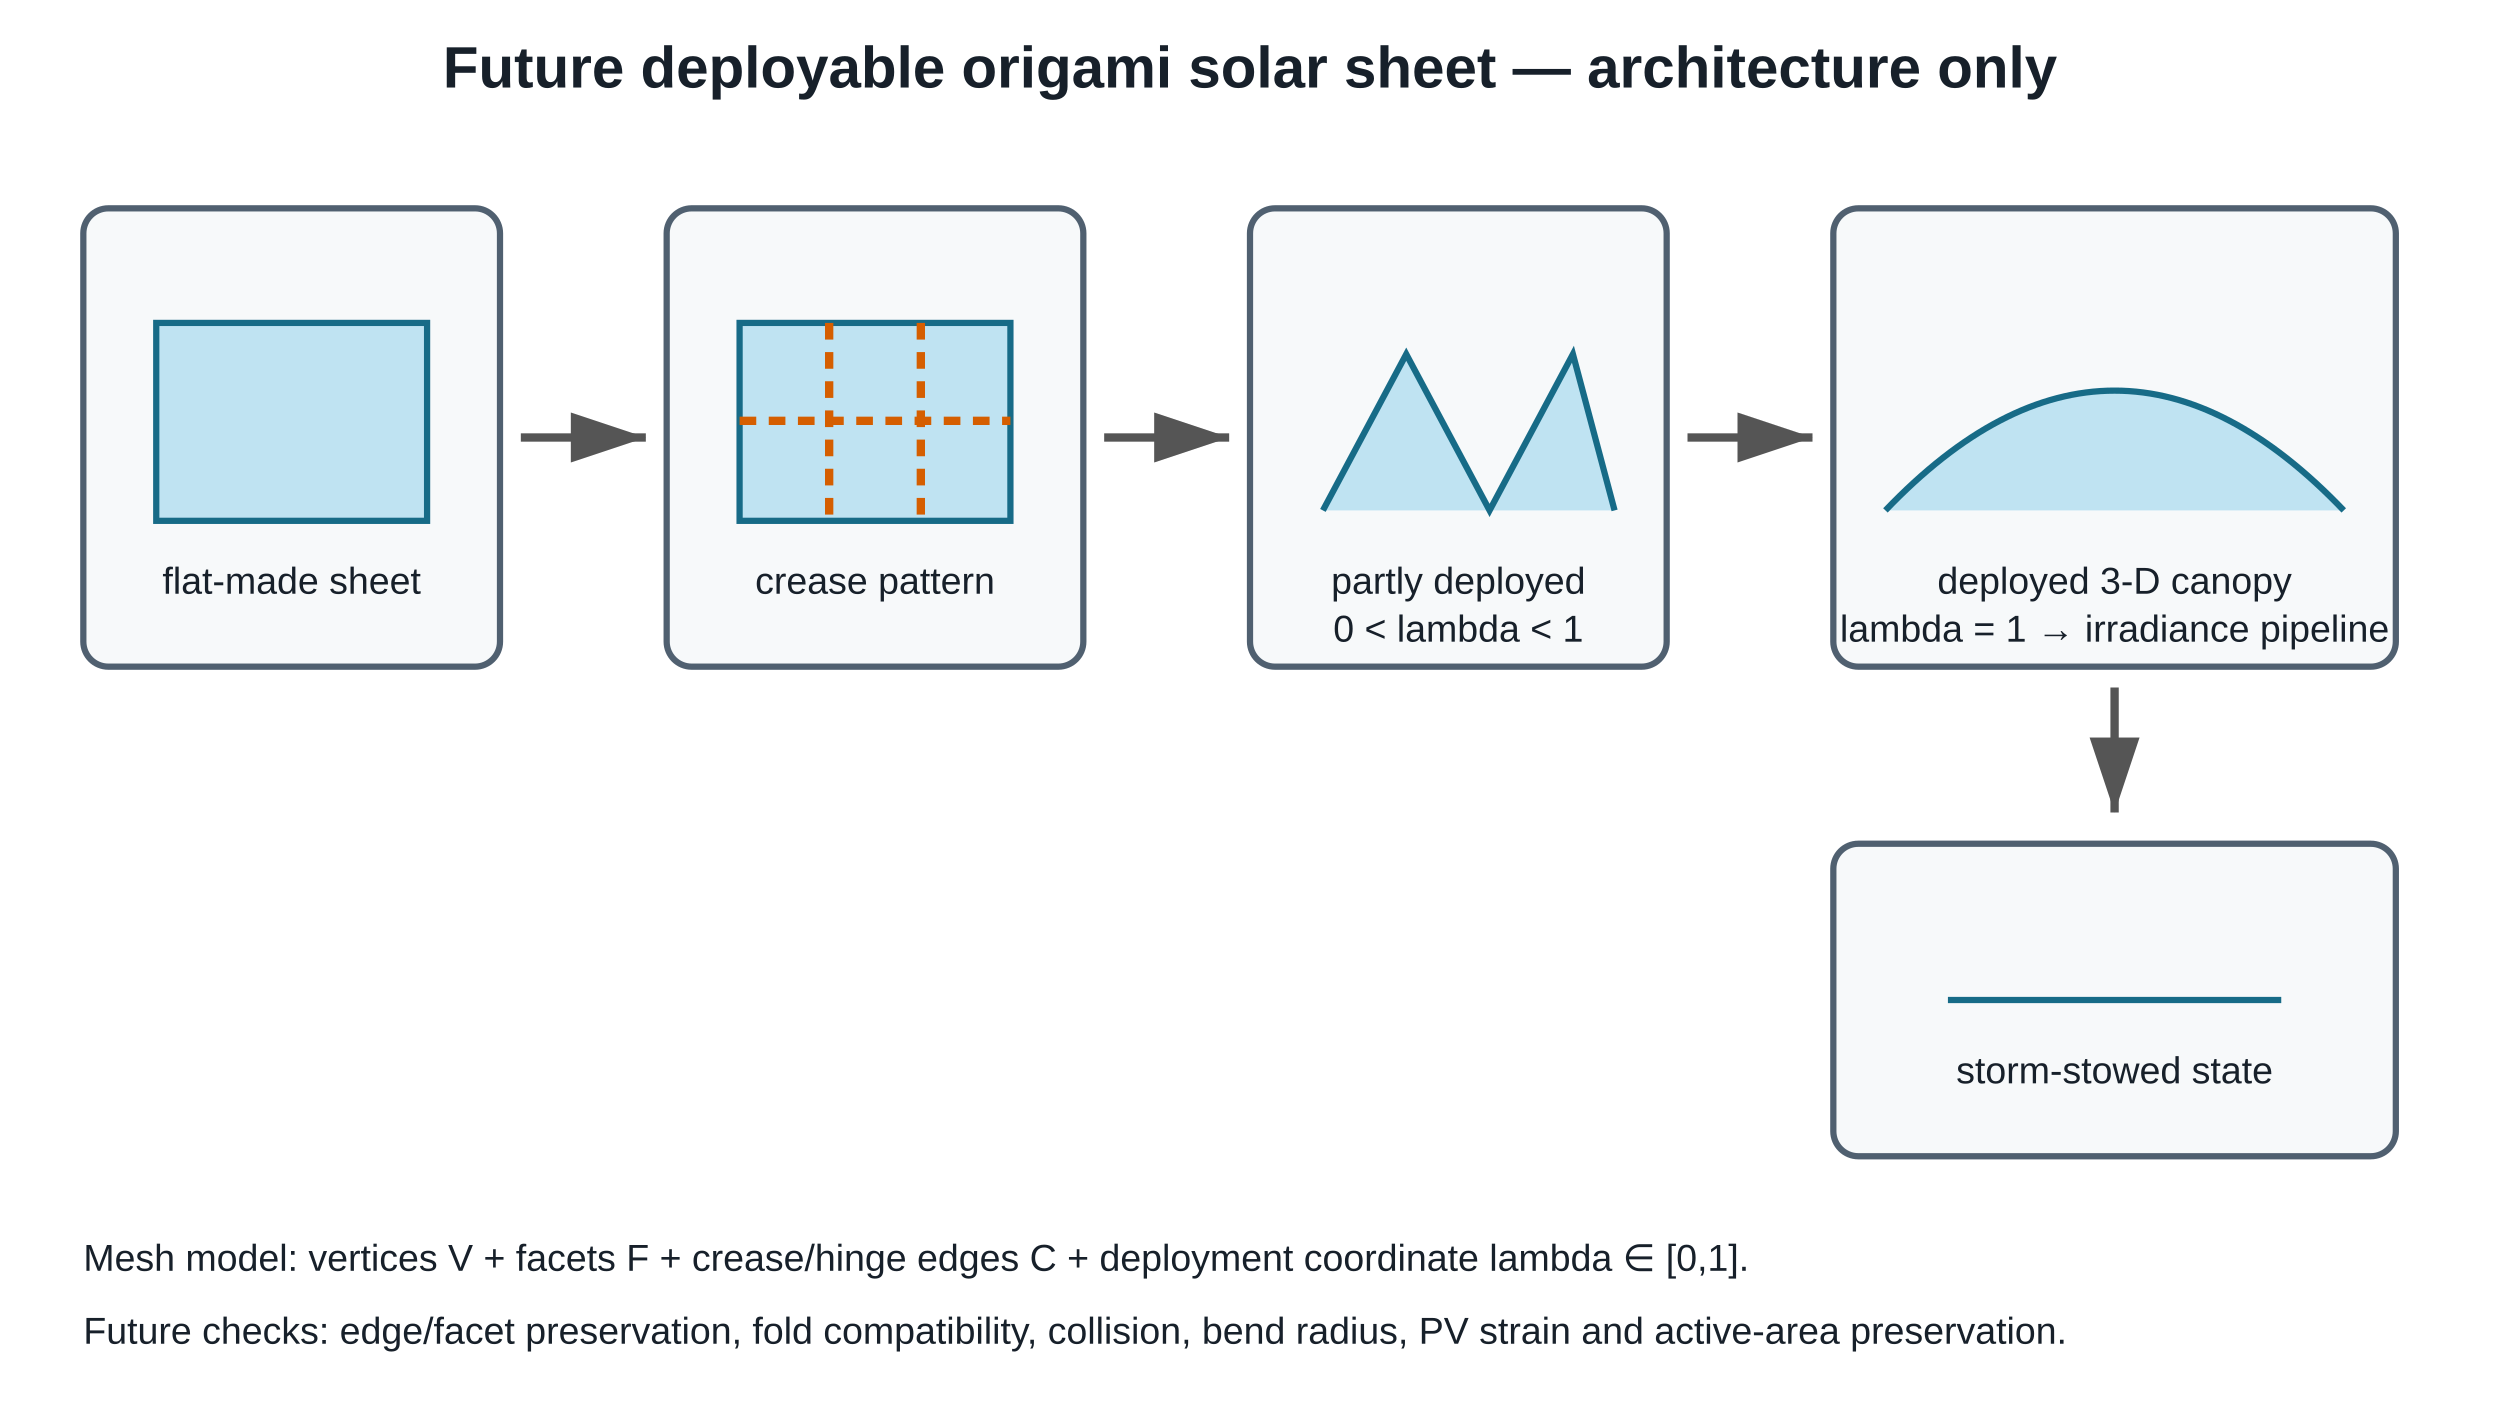
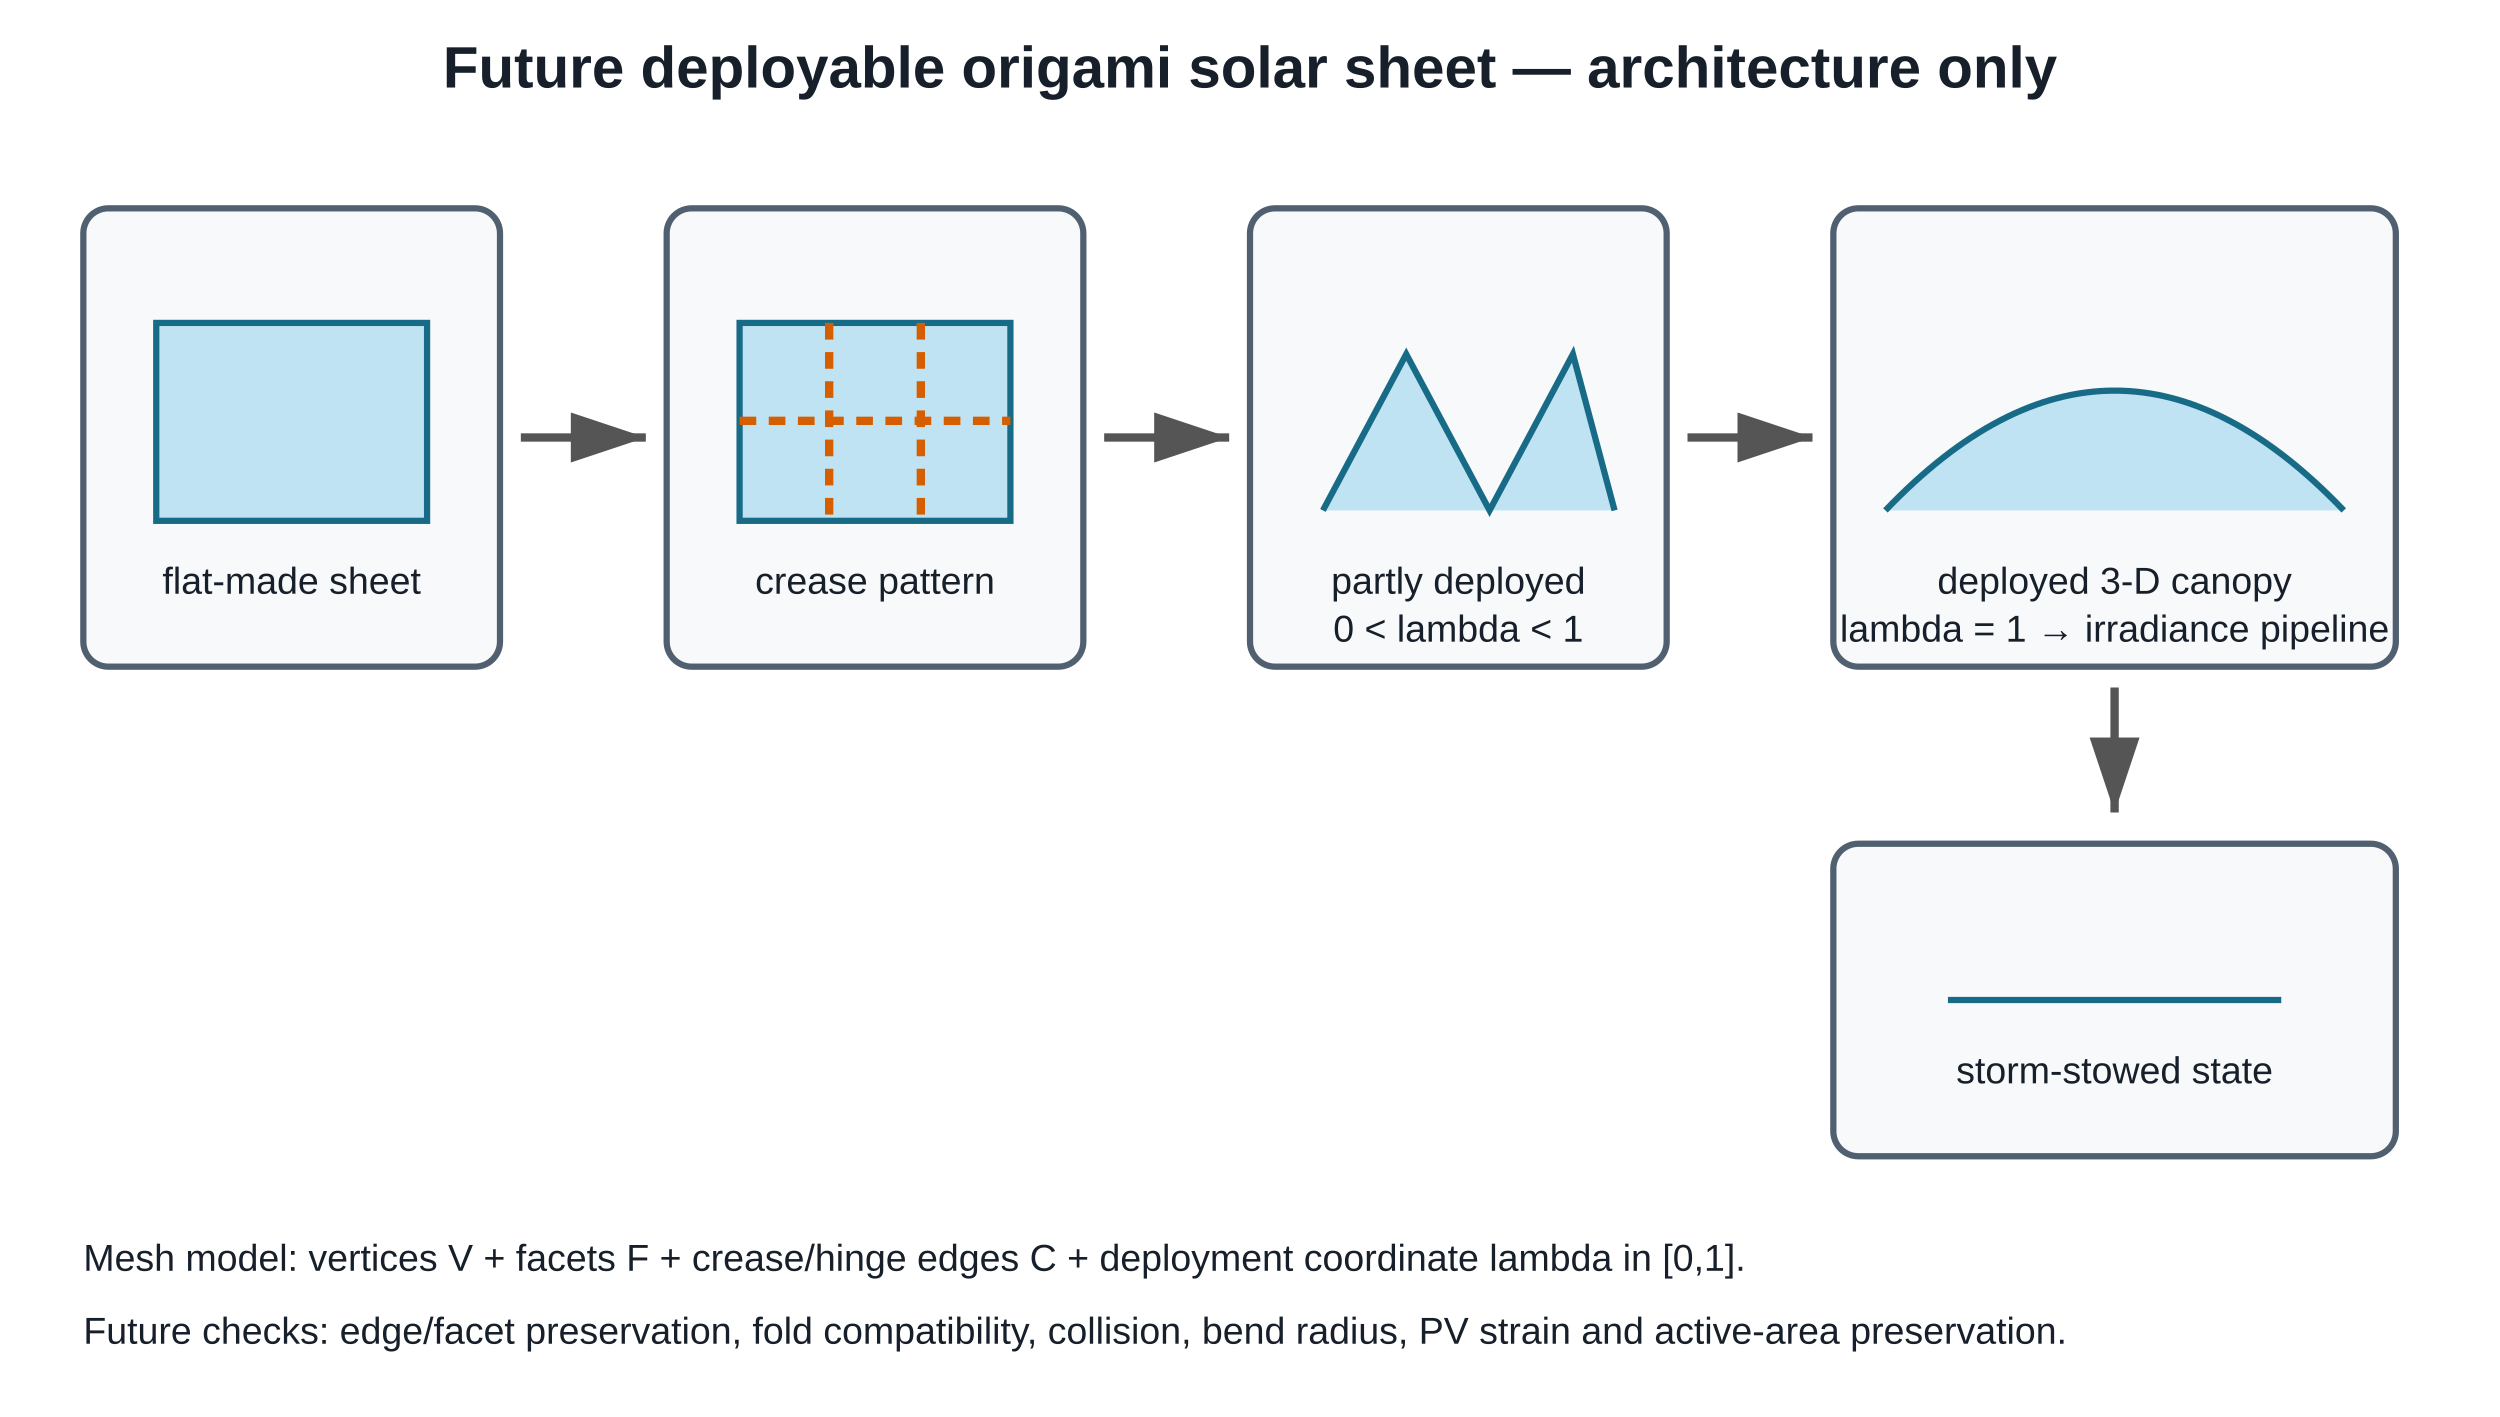
<svg xmlns="http://www.w3.org/2000/svg" width="1200" height="680">
  <style>text{font-family:Arial,sans-serif;fill:#17202a}.h{font-size:28px;font-weight:700}.t{font-size:18px}.b{fill:#f7f9fa;stroke:#506070;stroke-width:3}.p{fill:#bfe3f2;stroke:#176b87;stroke-width:3}.c{stroke:#d55e00;stroke-width:4;stroke-dasharray:8 6}.a{stroke:#555;stroke-width:4;marker-end:url(#m)}</style>
  <defs>
    <marker id="m" markerWidth="10" markerHeight="10" refX="9" refY="3" orient="auto">
      <path d="M0,0 L0,6 L9,3 z" fill="#555" />
    </marker>
  </defs>
  <text x="600" y="42" text-anchor="middle" class="h">Future deployable origami solar sheet — architecture only</text>
  <g transform="translate(40 100)">
    <rect width="200" height="220" rx="12" class="b" />
    <rect x="35" y="55" width="130" height="95" class="p" />
    <text x="100" y="185" text-anchor="middle" class="t">flat-made sheet</text>
  </g>
  <line x1="250" y1="210" x2="310" y2="210" class="a" />
  <g transform="translate(320 100)">
    <rect width="200" height="220" rx="12" class="b" />
    <rect x="35" y="55" width="130" height="95" class="p" />
    <path d="M35 102 H165 M78 55 V150 M122 55 V150" class="c" />
    <text x="100" y="185" text-anchor="middle" class="t">crease pattern</text>
  </g>
  <line x1="530" y1="210" x2="590" y2="210" class="a" />
  <g transform="translate(600 100)">
    <rect width="200" height="220" rx="12" class="b" />
    <path d="M35 145 L75 70 L115 145 L155 70 L175 145" class="p" />
    <text x="100" y="185" text-anchor="middle" class="t">partly deployed</text>
    <text x="100" y="208" text-anchor="middle" class="t">0 &lt; lambda &lt; 1</text>
  </g>
  <line x1="810" y1="210" x2="870" y2="210" class="a" />
  <g transform="translate(880 100)">
    <rect width="270" height="220" rx="12" class="b" />
    <path d="M25 145 Q135 30 245 145" class="p" />
    <text x="135" y="185" text-anchor="middle" class="t">deployed 3-D canopy</text>
    <text x="135" y="208" text-anchor="middle" class="t">lambda = 1 → irradiance pipeline</text>
  </g>
  <line x1="1015" y1="330" x2="1015" y2="390" class="a" />
  <g transform="translate(880 405)">
    <rect width="270" height="150" rx="12" class="b" />
    <path d="M55 75 H215" class="p" />
    <text x="135" y="115" text-anchor="middle" class="t">storm-stowed state</text>
  </g>
-   <text x="40" y="610" class="t">Mesh model: vertices V + facets F + crease/hinge edges C + deployment coordinate lambda ∈ [0,1].</text>
+   <text x="40" y="610" class="t">Mesh model: vertices V + facets F + crease/hinge edges C + deployment coordinate lambda in [0,1].</text>
  <text x="40" y="645" class="t">Future checks: edge/facet preservation, fold compatibility, collision, bend radius, PV strain and active-area preservation.</text>
</svg>
